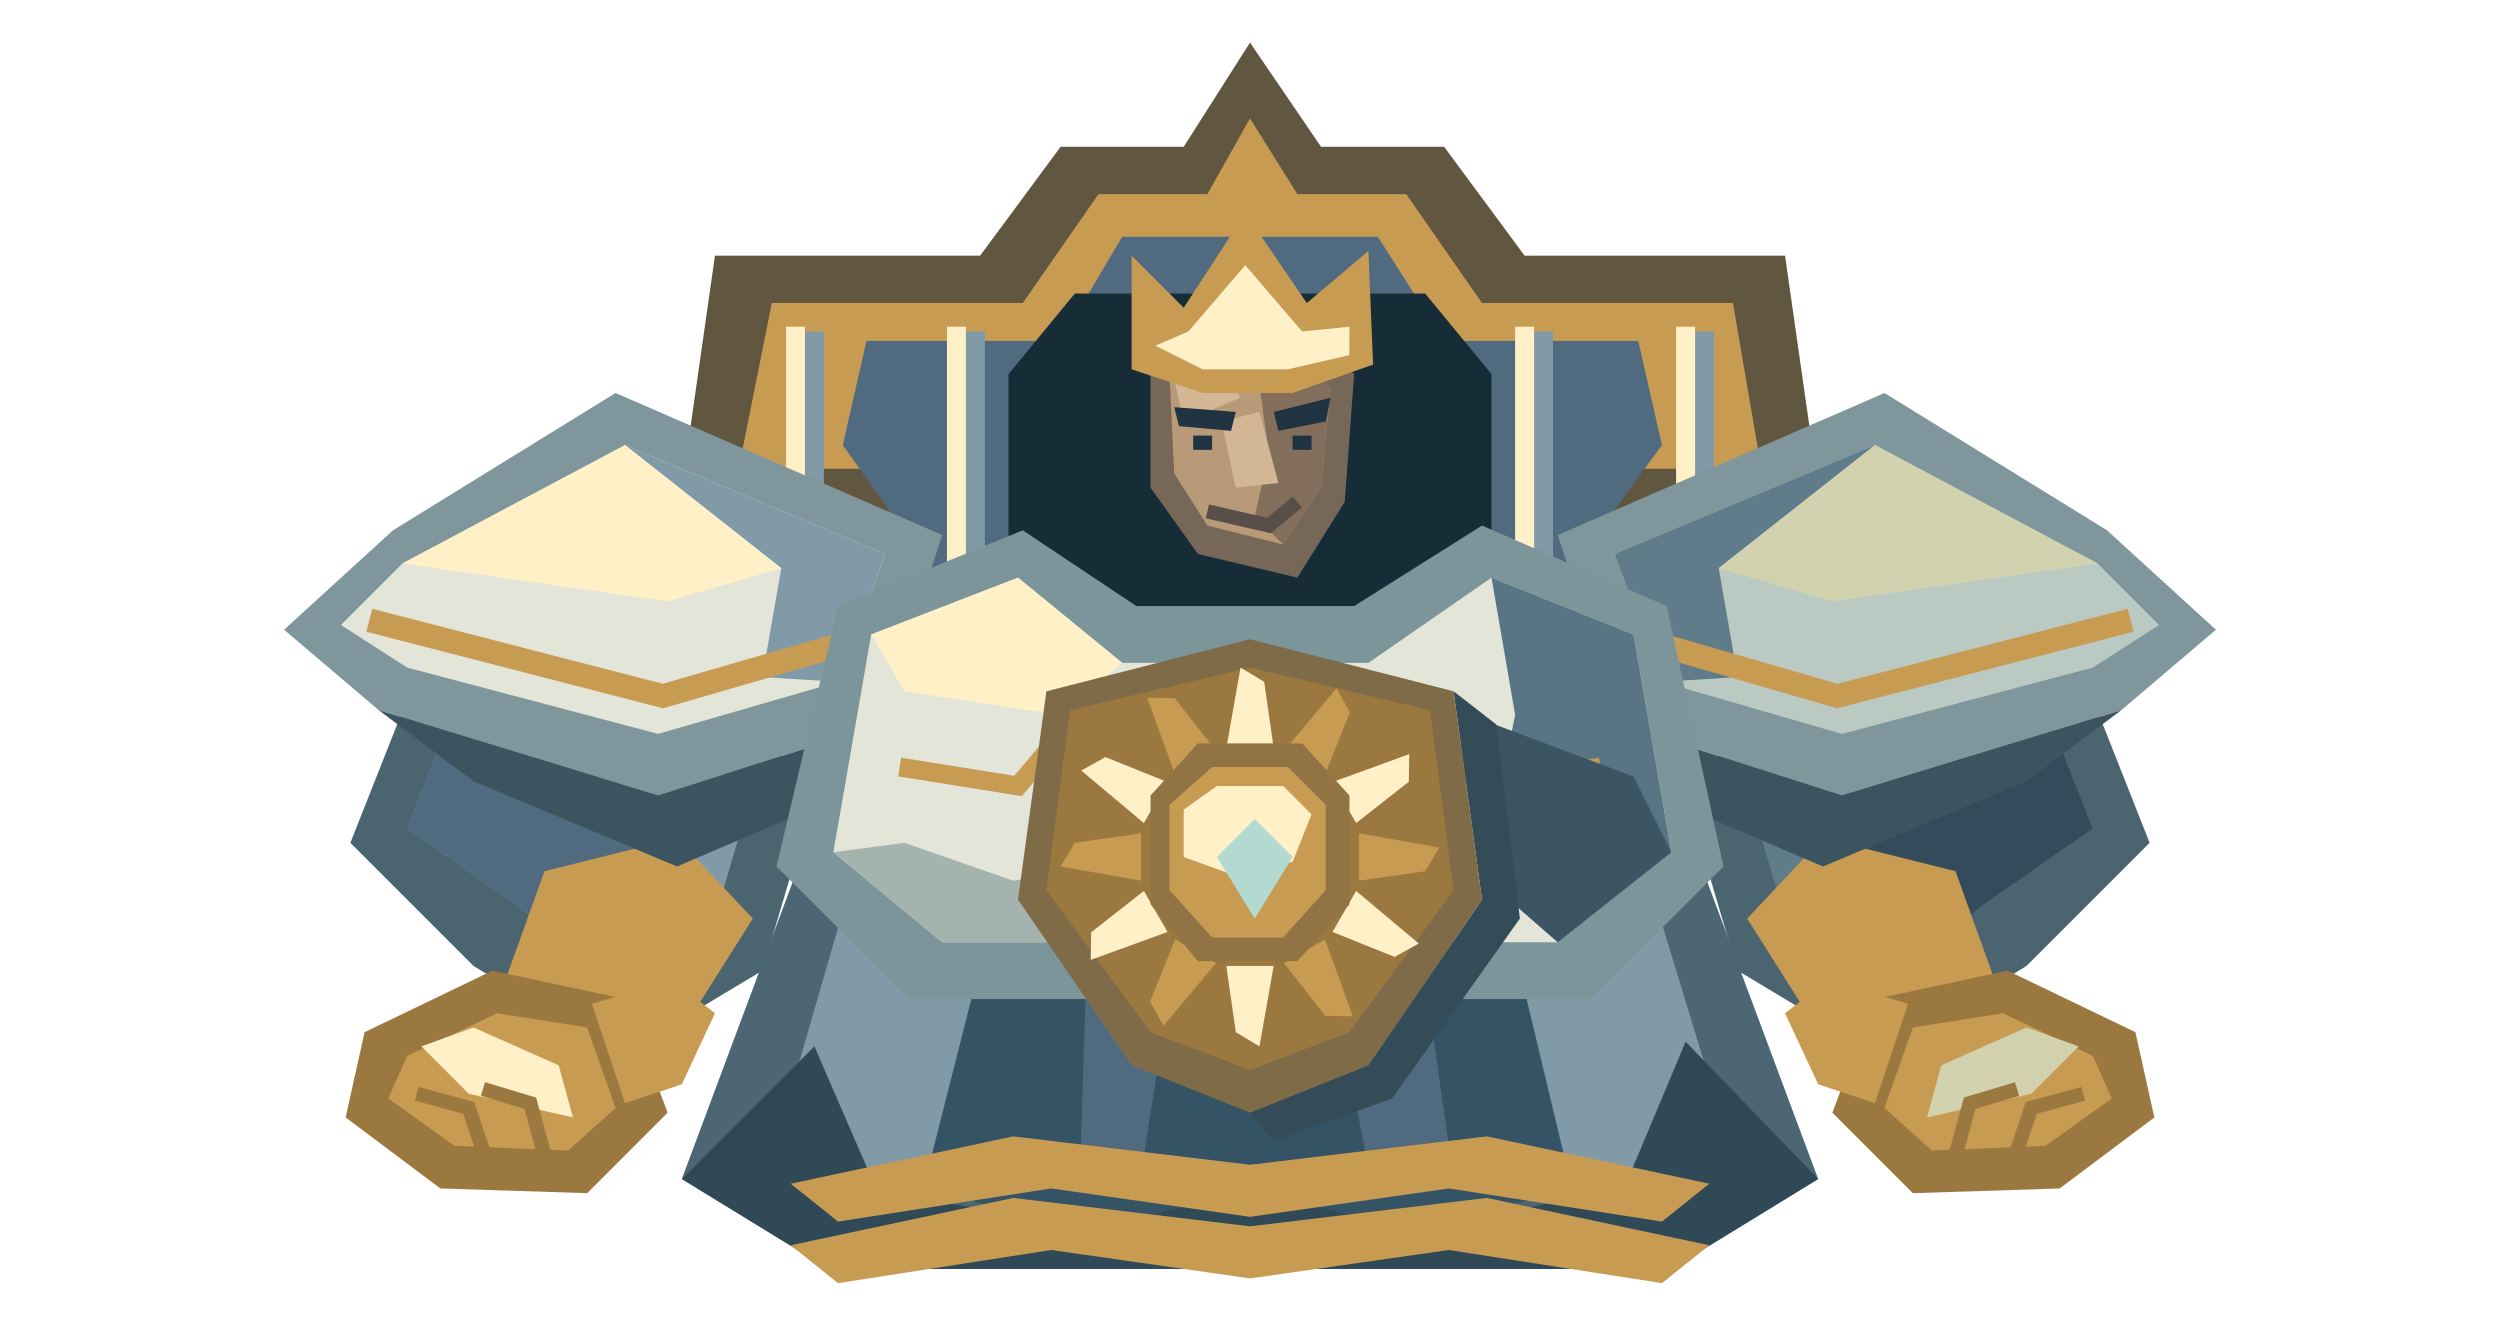
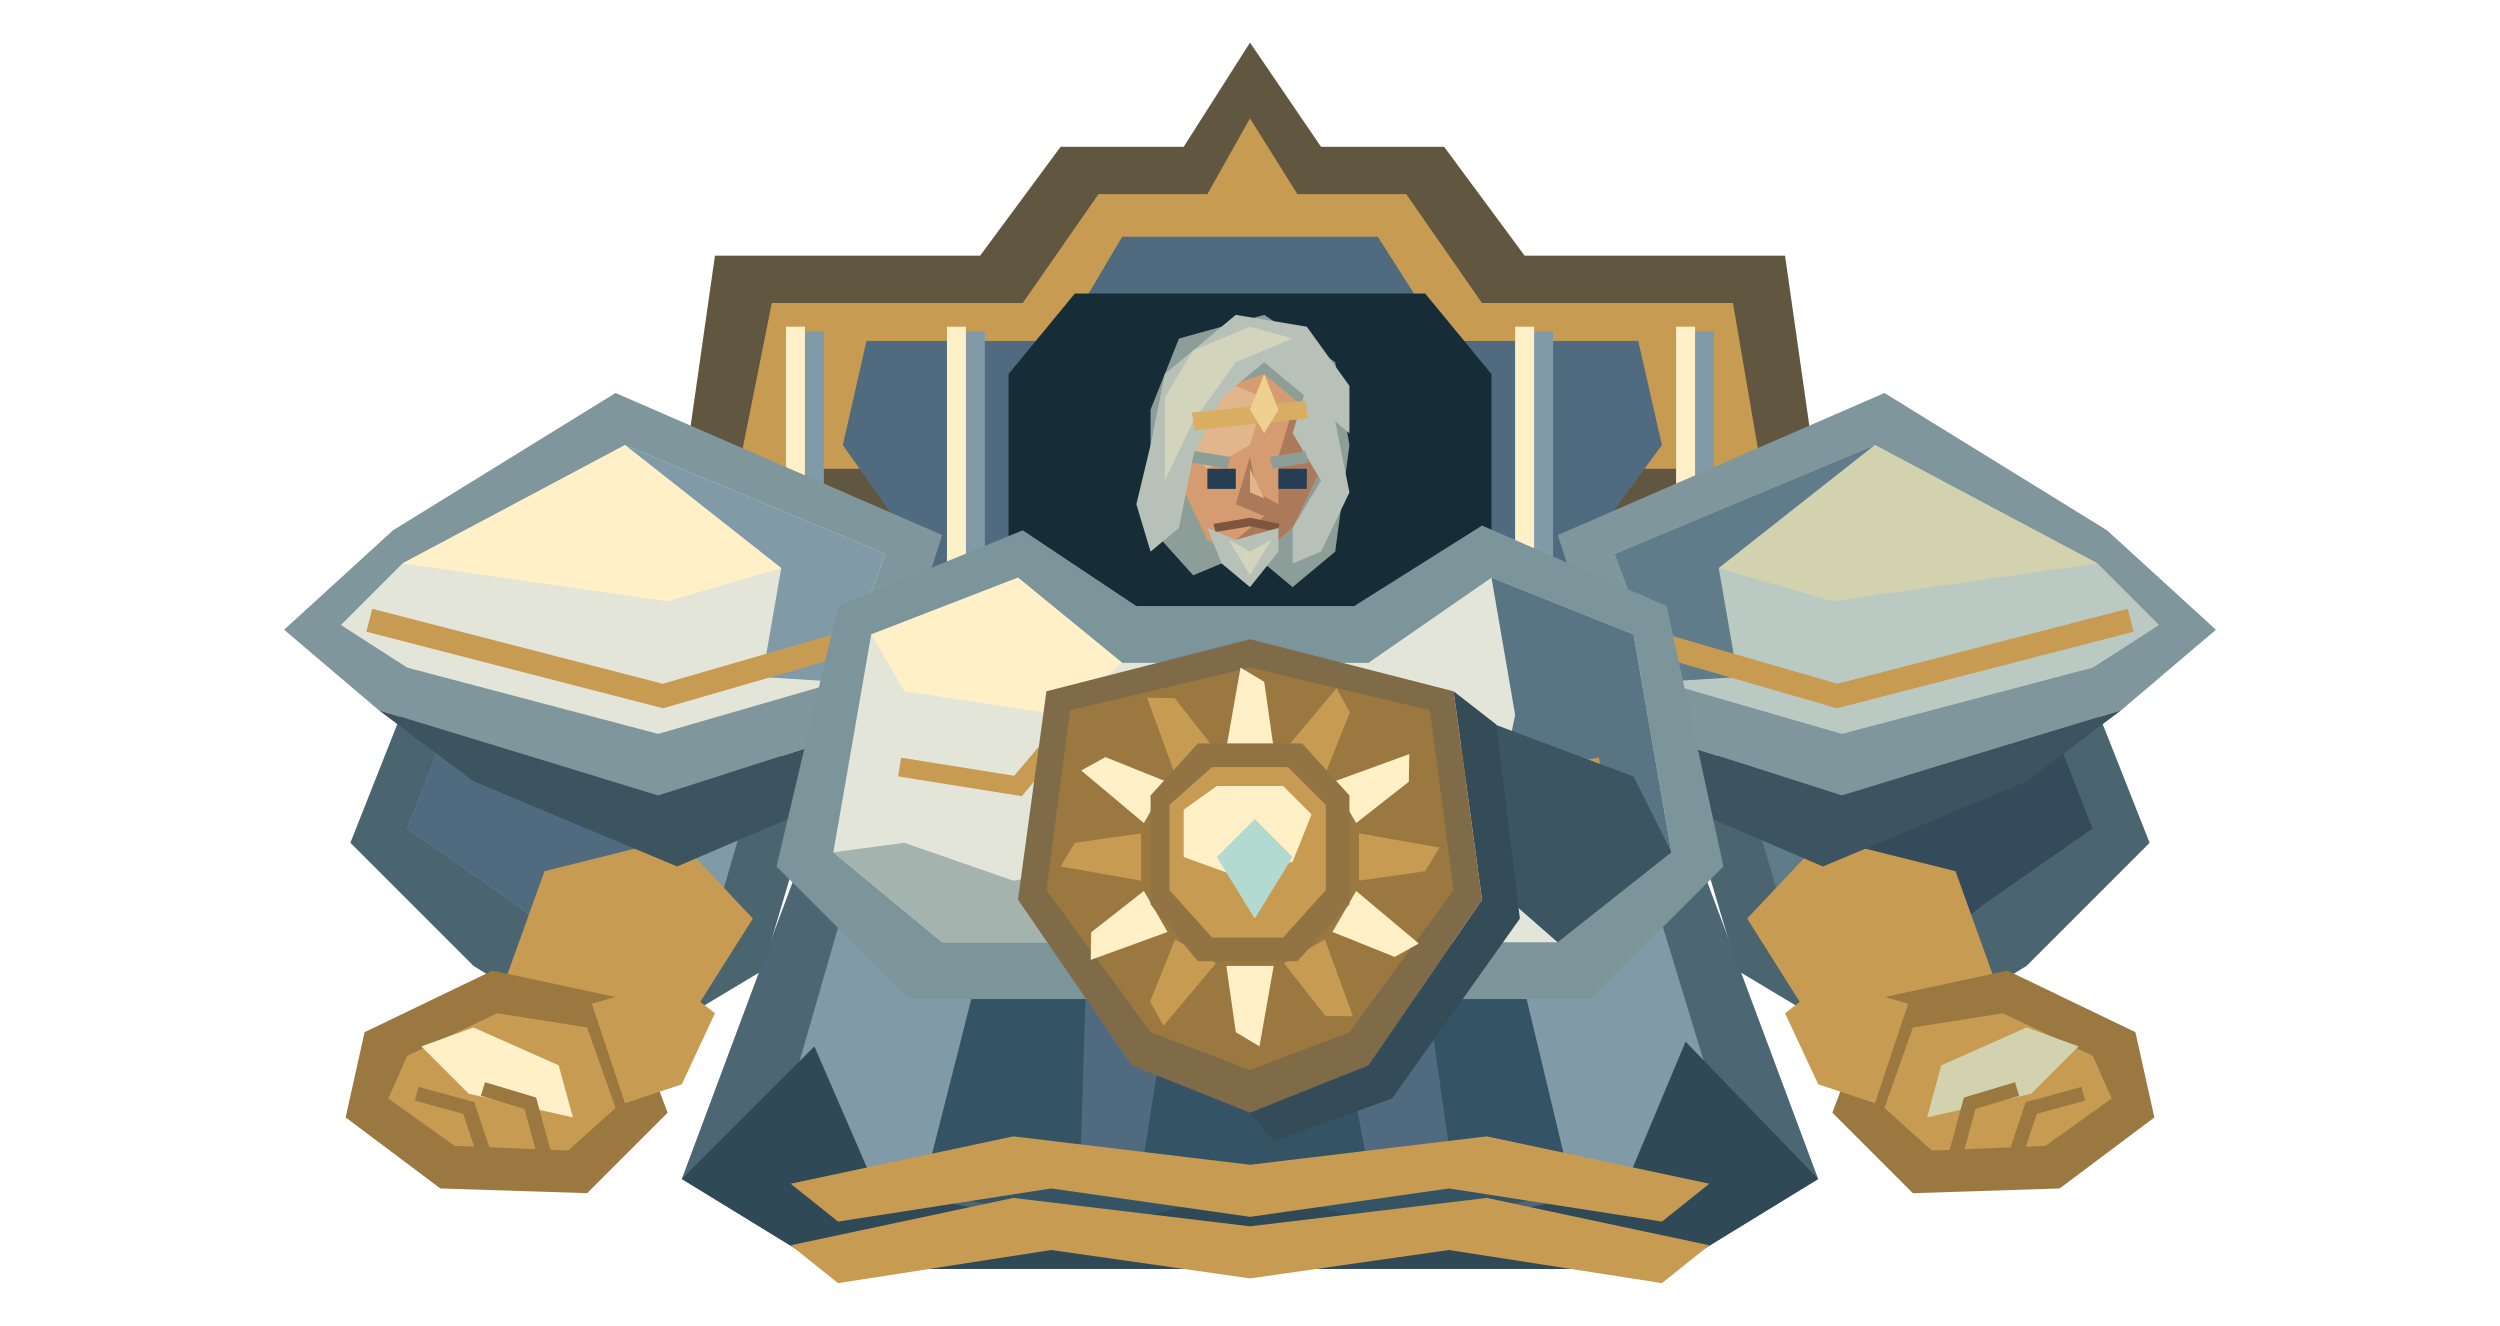
<svg xmlns="http://www.w3.org/2000/svg" width="528" height="280" viewBox="0 0 528 280">
  <polygon points="143,110 151,54 207,54 224,31 250,31 264,9 279,31 305,31 322,54 377,54 385,110 346,155 182,155" fill="#61563f" />
  <polygon points="156,99 163,64 216,64 232,41 255,41 264,25 274,41 297,41 313,64 366,64 372,99" fill="#c89b53" />
  <polygon points="178,94 183,72 224,72 237,50 291,50 305,72 346,72 351,94 326,128 202,128" fill="#506b80" />
  <polygon points="213,79 227,62 301,62 315,79 315,155 213,155" fill="#162d38" />
  <path d="M166 70h8v69h-8Z" fill="#819aa8" />
  <path d="M166 69h4v67h-4Z" fill="#fff0c7" />
  <path d="M200 70h8v69h-8Z" fill="#819aa8" />
  <path d="M200 69h4v67h-4Z" fill="#fff0c7" />
  <path d="M320 70h8v69h-8Z" fill="#819aa8" />
  <path d="M320 69h4v67h-4Z" fill="#fff0c7" />
  <path d="M354 70h8v69h-8Z" fill="#819aa8" />
  <path d="M354 69h4v67h-4Z" fill="#fff0c7" />
  <polygon points="172,174 356,174 384,249 353,268 175,268 144,249" fill="#4c6673" />
  <polygon points="181,182 347,182 365,241 343,251 185,251 164,241" fill="#819aa8" />
  <polygon points="213,180 315,180 332,251 298,260 264,251 230,260 195,251" fill="#345364" />
  <polygon points="230,187 250,190 241,248 228,251" fill="#506b80" />
  <polygon points="278,189 298,186 307,249 290,252" fill="#506b80" />
  <polygon points="144,249 172,221 185,251 230,260 264,251 298,260 343,251 356,220 384,249 353,268 175,268" fill="#304957" />
  <polygon points="91,135 137,126 172,168 161,205 131,223 100,204 74,178" fill="#4a6470" />
  <polygon points="99,142 131,136 158,170 151,194 129,207 109,191 86,175" fill="#819aa8" />
  <polygon points="99,142 113,145 137,180 129,207 109,191 86,175" fill="#506b80" />
  <polygon points="115,184 143,177 159,194 147,213 124,224 106,209" fill="#c89b53" />
  <polygon points="83,112 130,83 199,113 186,153 139,168 80,150 60,133" fill="#7e969c" />
  <polygon points="85,119 132,94 187,117 177,144 139,155 86,141 72,132" fill="#e4e5d9" />
  <polygon points="132,94 187,117 177,144 161,143 165,120" fill="#819aa8" />
  <polygon points="85,119 132,94 165,120 141,127" fill="#fff0c7" />
  <polyline points="78,131 140,147 178,136" fill="none" stroke="#c89b53" stroke-width="5" />
  <polygon points="80,150 139,168 186,153 178,168 143,183 100,165" fill="#3c5360" />
  <polygon points="104,205 132,211 141,235 124,252 93,251 73,236 77,218" fill="#9b783f" />
  <polygon points="105,214 124,217 130,234 120,243 96,242 82,232 86,223" fill="#c89b53" />
  <polygon points="89,221 100,217 118,225 121,236 99,231" fill="#fff0c7" />
  <polyline points="88,231 99,234 102,243" fill="none" stroke="#9b783f" stroke-width="3" />
  <polyline points="102,230 112,233 115,244" fill="none" stroke="#9b783f" stroke-width="3" />
  <polygon points="125,212 142,207 151,214 144,229 132,233" fill="#c89b53" />
  <polygon points="437,135 391,126 356,168 367,205 397,223 428,204 454,178" fill="#4a6470" />
  <polygon points="429,142 397,136 370,170 377,194 399,207 419,191 442,175" fill="#607b89" />
  <polygon points="429,142 415,145 391,180 399,207 419,191 442,175" fill="#344b5b" />
  <polygon points="413,184 385,177 369,194 381,213 404,224 422,209" fill="#c89b53" />
  <polygon points="445,112 398,83 329,113 342,153 389,168 448,150 468,133" fill="#7e969c" />
  <polygon points="443,119 396,94 341,117 351,144 389,155 442,141 456,132" fill="#bbc9c3" />
  <polygon points="396,94 341,117 351,144 367,143 363,120" fill="#607b89" />
  <polygon points="443,119 396,94 363,120 387,127" fill="#d2d3ae" />
  <polyline points="450,131 388,147 350,136" fill="none" stroke="#c89b53" stroke-width="5" />
  <polygon points="448,150 389,168 342,153 350,168 385,183 428,165" fill="#3c5360" />
  <polygon points="424,205 396,211 387,235 404,252 435,251 455,236 451,218" fill="#9b783f" />
  <polygon points="423,214 404,217 398,234 408,243 432,242 446,232 442,223" fill="#c89b53" />
  <polygon points="439,221 428,217 410,225 407,236 429,231" fill="#d2d3ae" />
  <polyline points="440,231 429,234 426,243" fill="none" stroke="#9b783f" stroke-width="3" />
  <polyline points="426,230 416,233 413,244" fill="none" stroke="#9b783f" stroke-width="3" />
  <polygon points="403,212 386,207 377,214 384,229 396,233" fill="#c89b53" />
  <polygon points="177,128 216,112 240,128 286,128 313,111 352,128 364,183 336,211 192,211 164,183" fill="#7b959b" />
  <polygon points="184,134 215,122 237,140 289,140 315,122 345,134 353,180 329,199 199,199 176,180" fill="#e4e5d9" />
  <polygon points="315,122 345,134 353,180 329,199 313,185 320,151" fill="#597585" />
  <polygon points="184,134 215,122 237,140 224,151 191,146" fill="#fff0c7" />
  <polyline points="190,162 215,166 226,153" fill="none" stroke="#c89b53" stroke-width="4" />
  <polyline points="338,162 313,166 302,153" fill="none" stroke="#c89b53" stroke-width="4" />
-   <g transform="translate(0 0)">
-     <polygon points="243,77 251,68 276,68 286,79 284,106 274,122 253,117 243,103" fill="#766759" />
-     <polygon points="247,79 255,73 273,73 281,82 279,103 271,115 255,111 248,100" fill="#b99a78" />
-     <polygon points="265,74 274,74 281,82 279,103 271,115 265,109 268,96" fill="#836d5b" />
-     <polygon points="248,80 257,75 262,84 250,89" fill="#d3b795" />
-     <polygon points="258,89 266,87 270,102 261,103" fill="#d3b795" />
-     <polyline points="255,108 268,111 274,106" fill="none" stroke="#584f48" stroke-width="3" />
-     <polygon points="248,86 261,87 260,91 249,90" fill="#203340" />
-     <polygon points="269,87 281,84 280,89 270,91" fill="#203340" />
-     <path d="M252 92h4v3h-4Z" fill="#203340" />
-     <path d="M273 92h4v3h-4Z" fill="#203340" />
-     <polygon points="239,78 239,54 250,65 263,45 276,64 289,53 290,77 273,83 254,83" fill="#c89b53" />
-     <polygon points="244,73 251,70 263,56 275,70 285,69 285,75 272,78 254,78" fill="#fff0c7" />
+   <g id="emperor-likeness" transform="translate(204 54) scale(3 2.5)">
+     <polygon points="13,13 15,7 21,5 26,9 27,16 26,25 23,28 20,25 16,27 13,23" fill="#8d9d98" />
+     <polygon points="16,12 21,10 24,13 25,18 23,23 20,26 17,24 15,19" fill="#d49c70" />
+     <polygon points="16,13 19,11 21,12 20,16 17,18 16,17" fill="#e1b68c" />
+     <polygon points="23,13 25,18 23,23 20,26 19,24 22,21 22,17" fill="#ad795b" />
+     <polygon points="13,16 14,10 19,5 24,6 27,11 27,15 24,12 21,9 18,12 16,17 15,23 13,25 12,21" fill="#b7c1b8" />
+     <polygon points="14,12 16,8 20,6 23,7 19,9 16,14 14,19" fill="#d2d4bc" />
+     <polygon points="24,11 26,14 27,20 25,25 23,26 23,23 25,19 23,15" fill="#b7c1b8" />
+     <polyline points="16,14 24,13" fill="none" stroke="#d9ae62" stroke-width="1.5" />
+     <polygon points="20,13 21,10 22,13 21,15" fill="#eed090" />
+     <polyline points="16,17 18.5,17.5" fill="none" stroke="#8d9d98" stroke-width="1" />
+     <polyline points="21.5,17.5 24,17" fill="none" stroke="#8d9d98" stroke-width="1" />
+     <rect x="17" y="18" width="2" height="1.7" fill="#263e53" />
+     <rect x="22" y="18" width="2" height="1.7" fill="#263e53" />
+     <polygon points="20,17 19,21 21,22 22,21 20.5,20" fill="#ad795b" />
+     <polygon points="20,18 20,20 21,20.5" fill="#e1b68c" />
+     <polyline points="17.5,23 20,22.5 22,23" fill="none" stroke="#80553d" stroke-width="0.7" />
+     <polygon points="17,23 19,24 22,23 22,25 20,28 18,26" fill="#b7c1b8" />
+     <polygon points="18.5,24 20,25 21.5,24 20,27" fill="#d2d4bc" />
  </g>
  <polygon points="191,178 214,186 232,183 235,199 199,199 176,180" fill="#a4b3ad" />
  <polygon points="313,152 345,164 353,180 329,199 313,185" fill="#3b5563" />
  <polygon points="289,225 313,190 307,146 316,153 321,194 294,232 269,241 264,235" fill="#344b58" />
  <g id="imperial-sun-insignia">
    <polygon points="221,146 264,135 307,146 313,190 289,225 264,235 239,225 215,190" fill="#806b48" />
    <polygon points="226,150 264,141 302,150 307,188 285,218 264,226 243,218 221,188" fill="#9b783f" />
    <polygon points="269,158 267,144 262,141 259,158" fill="#fff0c7" />
    <polygon points="279.83,163.581 285.098,150.457 282.268,145.359 271.17,158.581" fill="#c89b53" />
    <polygon points="286.419,173.83 297.543,165.098 297.641,159.268 281.419,165.17" fill="#fff0c7" />
    <polygon points="287,186 301,184 304,179 287,176" fill="#c89b53" />
    <polygon points="281.419,196.83 294.543,202.098 299.641,199.268 286.419,188.17" fill="#fff0c7" />
    <polygon points="271.17,203.419 279.902,214.543 285.732,214.641 279.83,198.419" fill="#c89b53" />
    <polygon points="259,204 261,218 266,221 269,204" fill="#fff0c7" />
    <polygon points="248.17,198.419 242.902,211.543 245.732,216.641 256.83,203.419" fill="#c89b53" />
    <polygon points="241.581,188.17 230.457,196.902 230.359,202.732 246.581,196.83" fill="#fff0c7" />
    <polygon points="241,176 227,178 224,183 241,186" fill="#c89b53" />
    <polygon points="246.581,165.17 233.457,159.902 228.359,162.732 241.581,173.83" fill="#fff0c7" />
    <polygon points="256.83,158.581 248.098,147.457 242.268,147.359 248.17,163.581" fill="#c89b53" />
    <polygon points="243,168 253,157 275,157 285,168 285,191 274,203 253,203 243,191" fill="#927444" />
    <polygon points="247,170 256,162 272,162 280,170 280,188 271,198 256,198 247,188" fill="#c89b53" />
    <polygon points="250,171 257,166 271,166 277,172 273,182 261,185 250,181" fill="#fff0c7" />
    <polygon points="257,181 265,173 273,181 265,194" fill="#b3dad0" />
  </g>
  <polygon points="167,250 214,240 264,246 314,240 361,250 351,258 306,251 264,257 222,251 177,258" fill="#c89b53" />
  <polygon points="167,263 214,253 264,259 314,253 361,263 351,271 306,264 264,270 222,264 177,271" fill="#c89b53" />
</svg>
